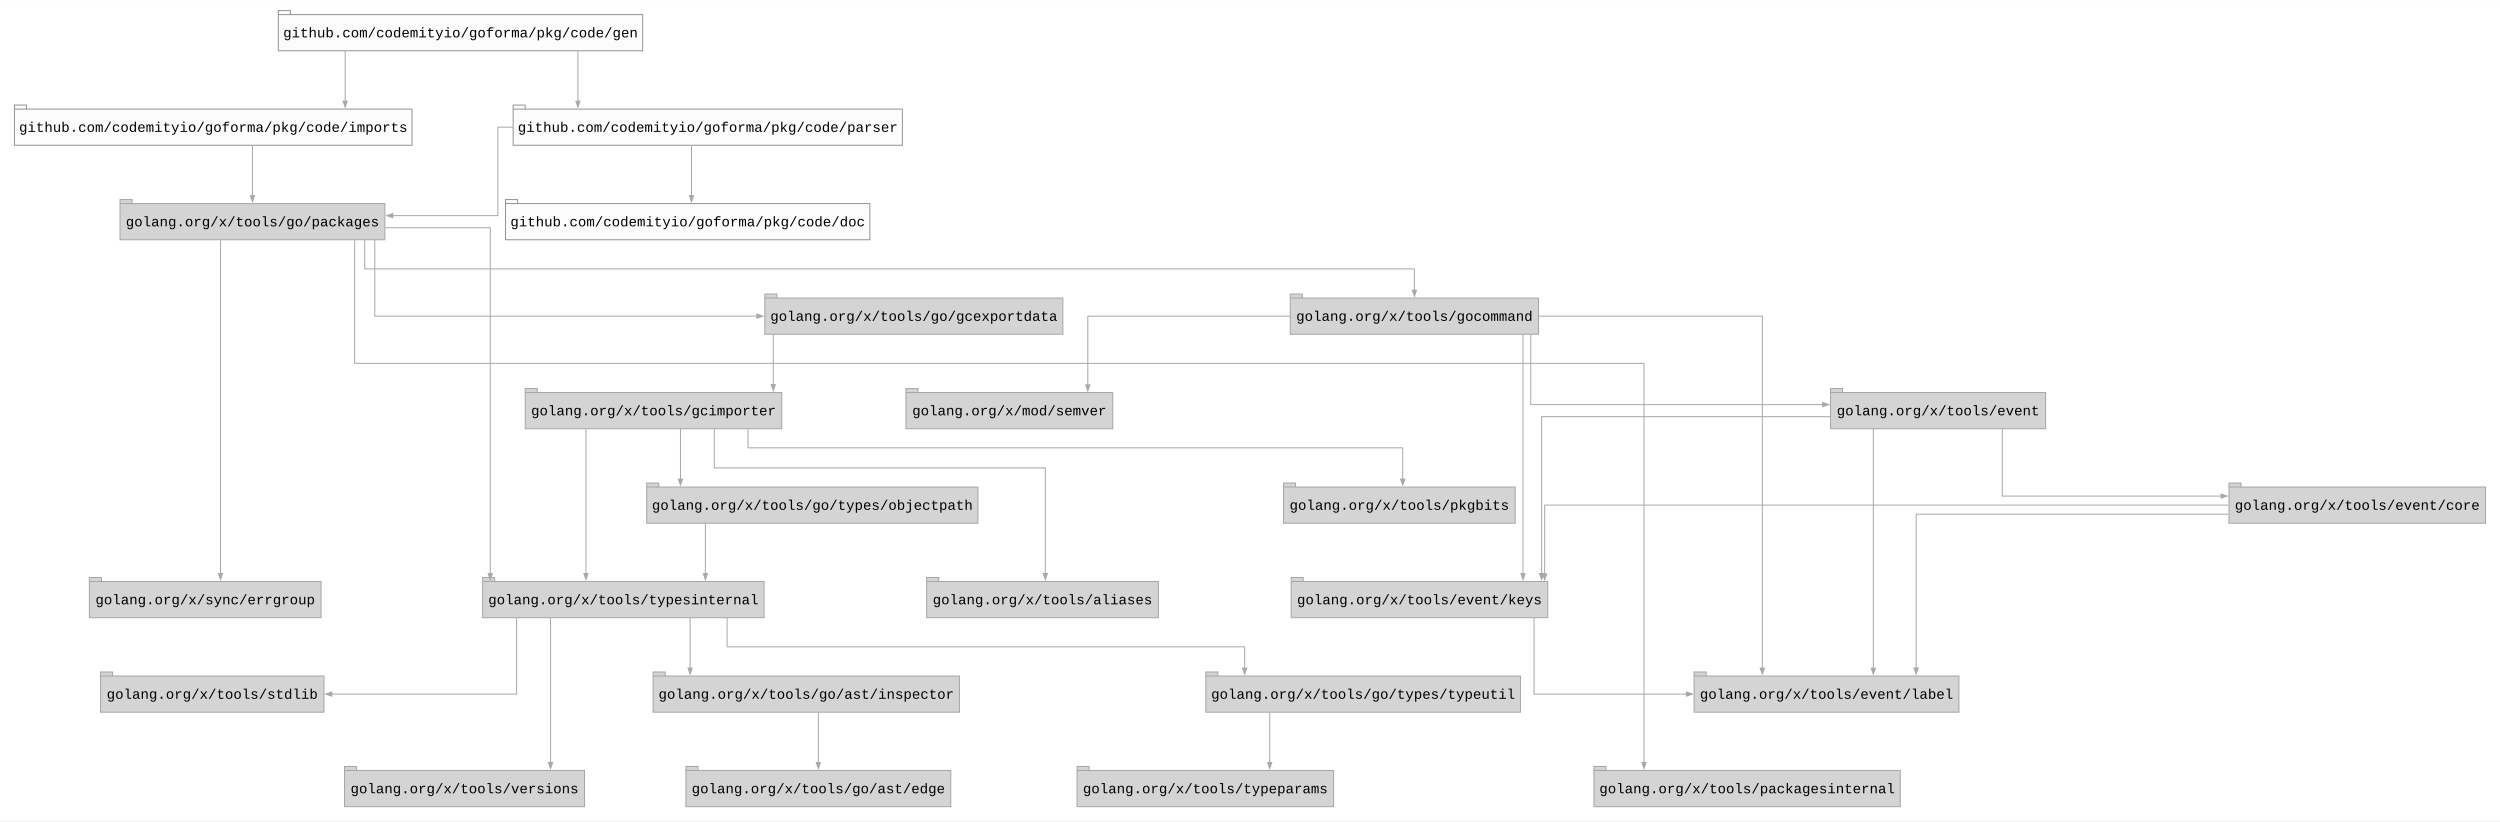
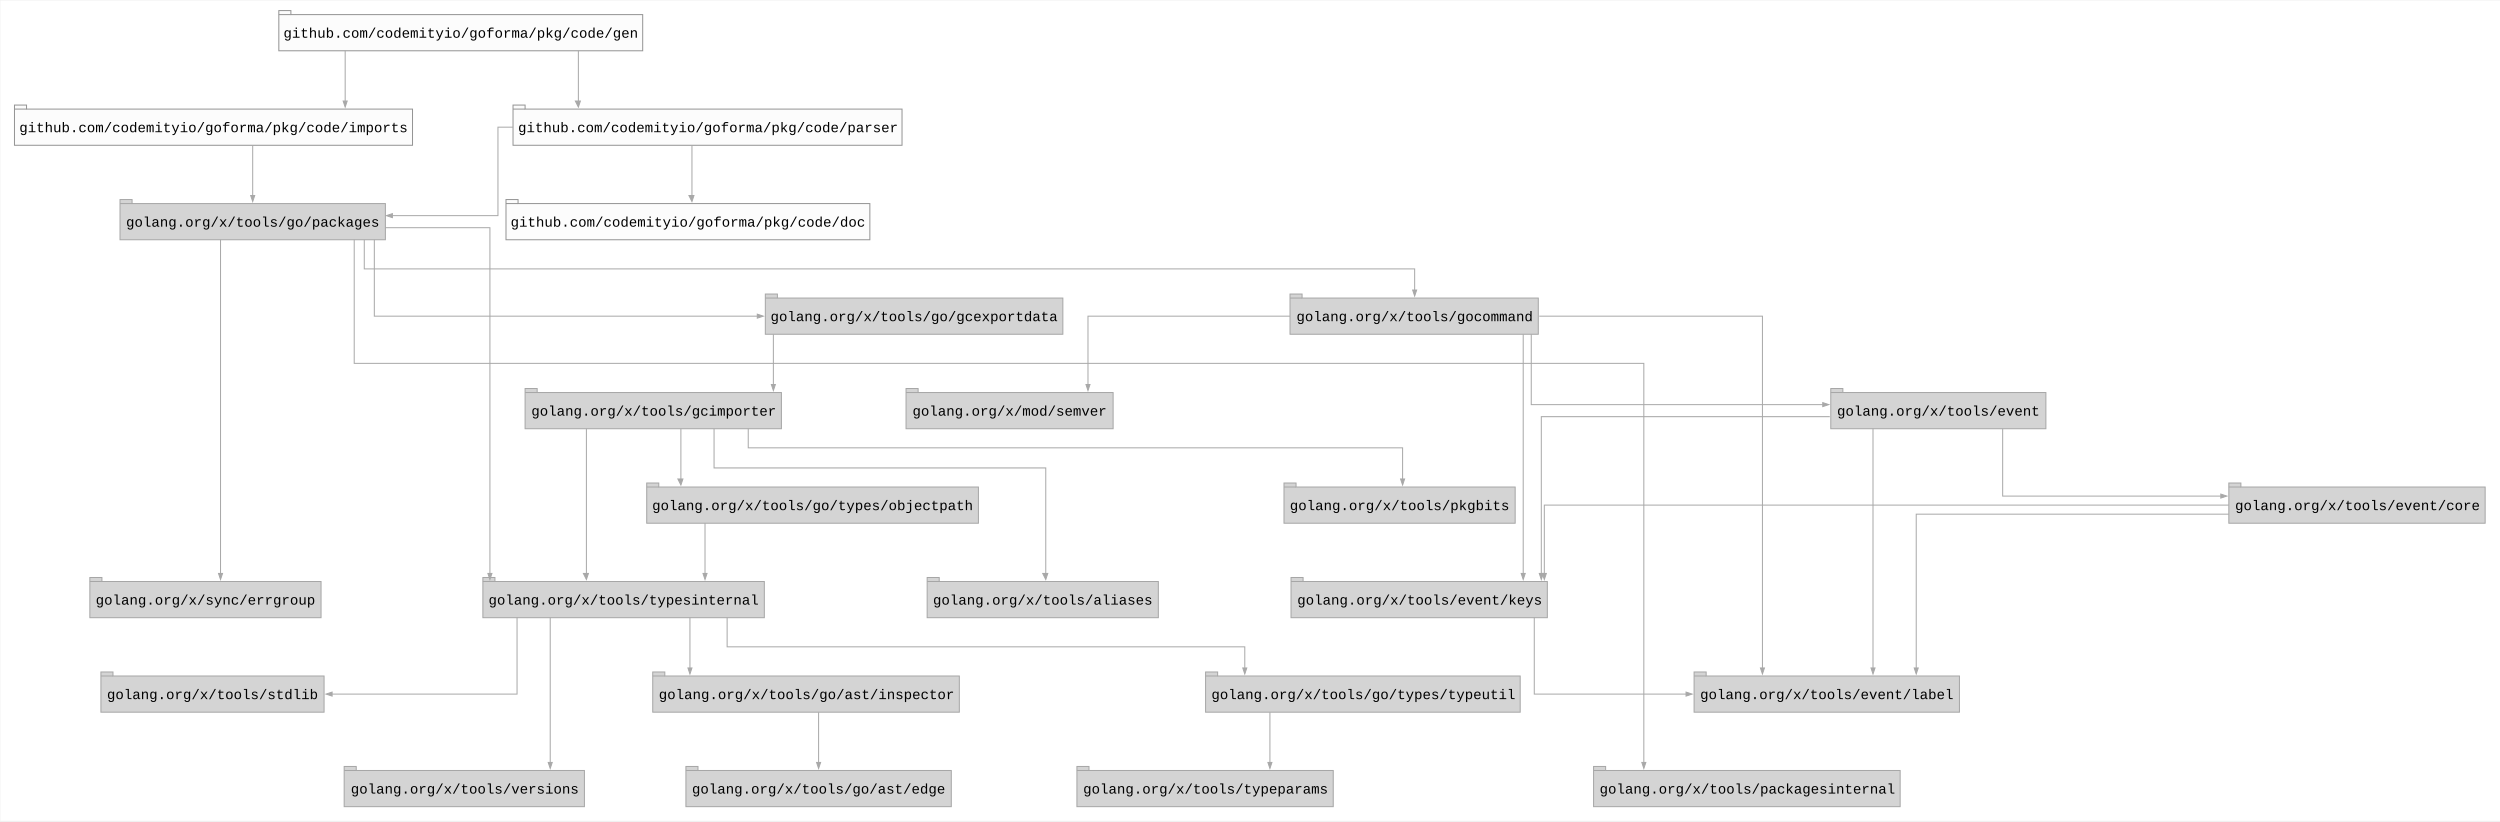
<svg xmlns="http://www.w3.org/2000/svg" width="2487pt" height="817pt" viewBox="0.00 0.00 2487.18 816.80">
  <g id="graph0" class="graph" transform="scale(1 1) rotate(0) translate(14.4 802.4)">
-     <polygon fill="white" stroke="none" points="-14.4,14.4 -14.4,-802.4 2472.78,-802.4 2472.78,14.4 -14.4,14.4" />
+     <polygon fill="white" stroke="none" points="-14,14 -14,-802 2473,-802 2473,14 -14,14" />
    <g id="node1" class="node">
-       <polygon fill="#fcfcfc" stroke="#949494" points="851,-600 500.5,-600 500.5,-604 488.5,-604 488.5,-564 851,-564 851,-600" />
-       <polyline fill="none" stroke="#949494" points="488.5,-600 500.5,-600" />
-       <text text-anchor="middle" x="669.75" y="-577.33" font-family="Courier New" font-size="14.00">github.com/codemityio/goforma/pkg/code/doc</text>
+       <polygon fill="#fcfcfc" stroke="#949494" points="851,-600 501,-600 501,-604 489,-604 489,-564 851,-564 851,-600" />
+       <polyline fill="none" stroke="#949494" points="489,-600 501,-600" />
+       <text text-anchor="middle" x="670" y="-577" font-family="Courier New" font-size="14.00">github.com/codemityio/goforma/pkg/code/doc</text>
    </g>
    <g id="node2" class="node">
-       <polygon fill="#fcfcfc" stroke="#949494" points="625,-788 274.5,-788 274.5,-792 262.5,-792 262.5,-752 625,-752 625,-788" />
-       <polyline fill="none" stroke="#949494" points="262.5,-788 274.5,-788" />
-       <text text-anchor="middle" x="443.75" y="-765.33" font-family="Courier New" font-size="14.00">github.com/codemityio/goforma/pkg/code/gen</text>
+       <polygon fill="#fcfcfc" stroke="#949494" points="625,-788 275,-788 275,-792 263,-792 263,-752 625,-752 625,-788" />
+       <polyline fill="none" stroke="#949494" points="263,-788 275,-788" />
+       <text text-anchor="middle" x="444" y="-765" font-family="Courier New" font-size="14.00">github.com/codemityio/goforma/pkg/code/gen</text>
    </g>
    <g id="node3" class="node">
-       <polygon fill="#fcfcfc" stroke="#949494" points="395.5,-694 12,-694 12,-698 0,-698 0,-658 395.5,-658 395.5,-694" />
+       <polygon fill="#fcfcfc" stroke="#949494" points="396,-694 12,-694 12,-698 0,-698 0,-658 396,-658 396,-694" />
      <polyline fill="none" stroke="#949494" points="0,-694 12,-694" />
-       <text text-anchor="middle" x="197.75" y="-671.33" font-family="Courier New" font-size="14.00">github.com/codemityio/goforma/pkg/code/imports</text>
+       <text text-anchor="middle" x="198" y="-671" font-family="Courier New" font-size="14.00">github.com/codemityio/goforma/pkg/code/imports</text>
    </g>
    <g id="edge1" class="edge">
-       <path fill="none" stroke="#a8a8a8" d="M329,-751.88C329,-751.88 329,-701.9 329,-701.9" />
-       <polygon fill="#a8a8a8" stroke="#a8a8a8" points="331.1,-701.9 329,-695.9 326.9,-701.9 331.1,-701.9" />
+       <path fill="none" stroke="#a8a8a8" d="M329,-752C329,-752 329,-702 329,-702" />
+       <polygon fill="#a8a8a8" stroke="#a8a8a8" points="331,-702 329,-696 327,-702 331,-702" />
    </g>
    <g id="node4" class="node">
-       <polygon fill="#fcfcfc" stroke="#949494" points="883.38,-694 508.12,-694 508.12,-698 496.12,-698 496.12,-658 883.38,-658 883.38,-694" />
-       <polyline fill="none" stroke="#949494" points="496.12,-694 508.12,-694" />
-       <text text-anchor="middle" x="689.75" y="-671.33" font-family="Courier New" font-size="14.00">github.com/codemityio/goforma/pkg/code/parser</text>
+       <polygon fill="#fcfcfc" stroke="#949494" points="883,-694 508,-694 508,-698 496,-698 496,-658 883,-658 883,-694" />
+       <polyline fill="none" stroke="#949494" points="496,-694 508,-694" />
+       <text text-anchor="middle" x="690" y="-671" font-family="Courier New" font-size="14.00">github.com/codemityio/goforma/pkg/code/parser</text>
    </g>
    <g id="edge2" class="edge">
-       <path fill="none" stroke="#a8a8a8" d="M560.56,-751.88C560.56,-751.88 560.56,-701.9 560.56,-701.9" />
-       <polygon fill="#a8a8a8" stroke="#a8a8a8" points="562.66,-701.9 560.56,-695.9 558.46,-701.9 562.66,-701.9" />
+       <path fill="none" stroke="#a8a8a8" d="M561,-752C561,-752 561,-702 561,-702" />
+       <polygon fill="#a8a8a8" stroke="#a8a8a8" points="563,-702 561,-696 558,-702 563,-702" />
    </g>
    <g id="node5" class="node">
-       <polygon fill="#d4d4d4" stroke="#a6a6a6" points="368.5,-600 117,-600 117,-604 105,-604 105,-564 368.5,-564 368.5,-600" />
+       <polygon fill="#d4d4d4" stroke="#a6a6a6" points="369,-600 117,-600 117,-604 105,-604 105,-564 369,-564 369,-600" />
      <polyline fill="none" stroke="#a6a6a6" points="105,-600 117,-600" />
-       <text text-anchor="middle" x="236.75" y="-577.33" font-family="Courier New" font-size="14.00">golang.org/x/tools/go/packages</text>
+       <text text-anchor="middle" x="237" y="-577" font-family="Courier New" font-size="14.00">golang.org/x/tools/go/packages</text>
    </g>
    <g id="edge3" class="edge">
-       <path fill="none" stroke="#a8a8a8" d="M236.75,-657.88C236.75,-657.88 236.75,-607.9 236.75,-607.9" />
-       <polygon fill="#a8a8a8" stroke="#a8a8a8" points="238.85,-607.9 236.75,-601.9 234.65,-607.9 238.85,-607.9" />
+       <path fill="none" stroke="#a8a8a8" d="M237,-658C237,-658 237,-608 237,-608" />
+       <polygon fill="#a8a8a8" stroke="#a8a8a8" points="239,-608 237,-602 235,-608 239,-608" />
    </g>
    <g id="edge4" class="edge">
-       <path fill="none" stroke="#a8a8a8" d="M673.56,-657.88C673.56,-657.88 673.56,-607.9 673.56,-607.9" />
-       <polygon fill="#a8a8a8" stroke="#a8a8a8" points="675.66,-607.9 673.56,-601.9 671.46,-607.9 675.66,-607.9" />
+       <path fill="none" stroke="#a8a8a8" d="M674,-658C674,-658 674,-608 674,-608" />
+       <polygon fill="#a8a8a8" stroke="#a8a8a8" points="676,-608 674,-602 671,-608 676,-608" />
    </g>
    <g id="edge5" class="edge">
-       <path fill="none" stroke="#a8a8a8" d="M495.94,-676C486.54,-676 480.92,-676 480.92,-676 480.92,-676 480.92,-588 480.92,-588 480.92,-588 376.35,-588 376.35,-588" />
-       <polygon fill="#a8a8a8" stroke="#a8a8a8" points="376.35,-585.9 370.35,-588 376.35,-590.1 376.35,-585.9" />
+       <path fill="none" stroke="#a8a8a8" d="M496,-676C487,-676 481,-676 481,-676 481,-676 481,-588 481,-588 481,-588 376,-588 376,-588" />
+       <polygon fill="#a8a8a8" stroke="#a8a8a8" points="376,-586 370,-588 376,-590 376,-586" />
    </g>
    <g id="node7" class="node">
-       <polygon fill="#d4d4d4" stroke="#a6a6a6" points="305,-224 86.5,-224 86.5,-228 74.5,-228 74.5,-188 305,-188 305,-224" />
-       <polyline fill="none" stroke="#a6a6a6" points="74.5,-224 86.5,-224" />
-       <text text-anchor="middle" x="189.75" y="-201.32" font-family="Courier New" font-size="14.00">golang.org/x/sync/errgroup</text>
+       <polygon fill="#d4d4d4" stroke="#a6a6a6" points="305,-224 87,-224 87,-228 75,-228 75,-188 305,-188 305,-224" />
+       <polyline fill="none" stroke="#a6a6a6" points="75,-224 87,-224" />
+       <text text-anchor="middle" x="190" y="-201" font-family="Courier New" font-size="14.00">golang.org/x/sync/errgroup</text>
    </g>
    <g id="edge8" class="edge">
-       <path fill="none" stroke="#a8a8a8" d="M205,-563.61C205,-563.61 205,-231.87 205,-231.87" />
-       <polygon fill="#a8a8a8" stroke="#a8a8a8" points="207.1,-231.87 205,-225.87 202.9,-231.87 207.1,-231.87" />
+       <path fill="none" stroke="#a8a8a8" d="M205,-564C205,-564 205,-232 205,-232" />
+       <polygon fill="#a8a8a8" stroke="#a8a8a8" points="207,-232 205,-226 203,-232 207,-232" />
    </g>
    <g id="node10" class="node">
-       <polygon fill="#d4d4d4" stroke="#a6a6a6" points="1043,-506 758.5,-506 758.5,-510 746.5,-510 746.5,-470 1043,-470 1043,-506" />
-       <polyline fill="none" stroke="#a6a6a6" points="746.5,-506 758.5,-506" />
-       <text text-anchor="middle" x="894.75" y="-483.32" font-family="Courier New" font-size="14.00">golang.org/x/tools/go/gcexportdata</text>
+       <polygon fill="#d4d4d4" stroke="#a6a6a6" points="1043,-506 759,-506 759,-510 747,-510 747,-470 1043,-470 1043,-506" />
+       <polyline fill="none" stroke="#a6a6a6" points="747,-506 759,-506" />
+       <text text-anchor="middle" x="895" y="-483" font-family="Courier New" font-size="14.00">golang.org/x/tools/go/gcexportdata</text>
    </g>
    <g id="edge9" class="edge">
-       <path fill="none" stroke="#a8a8a8" d="M358.47,-563.88C358.47,-536.56 358.47,-488 358.47,-488 358.47,-488 738.56,-488 738.56,-488" />
-       <polygon fill="#a8a8a8" stroke="#a8a8a8" points="738.56,-490.1 744.56,-488 738.56,-485.9 738.56,-490.1" />
+       <path fill="none" stroke="#a8a8a8" d="M358,-564C358,-537 358,-488 358,-488 358,-488 739,-488 739,-488" />
+       <polygon fill="#a8a8a8" stroke="#a8a8a8" points="739,-490 745,-488 739,-486 739,-490" />
    </g>
    <g id="node12" class="node">
-       <polygon fill="#d4d4d4" stroke="#a6a6a6" points="1516.25,-506 1281.25,-506 1281.25,-510 1269.25,-510 1269.25,-470 1516.25,-470 1516.25,-506" />
-       <polyline fill="none" stroke="#a6a6a6" points="1269.25,-506 1281.25,-506" />
-       <text text-anchor="middle" x="1392.75" y="-483.32" font-family="Courier New" font-size="14.00">golang.org/x/tools/gocommand</text>
+       <polygon fill="#d4d4d4" stroke="#a6a6a6" points="1516,-506 1281,-506 1281,-510 1269,-510 1269,-470 1516,-470 1516,-506" />
+       <polyline fill="none" stroke="#a6a6a6" points="1269,-506 1281,-506" />
+       <text text-anchor="middle" x="1393" y="-483" font-family="Courier New" font-size="14.00">golang.org/x/tools/gocommand</text>
    </g>
    <g id="edge10" class="edge">
-       <path fill="none" stroke="#a8a8a8" d="M348.44,-563.69C348.44,-550.5 348.44,-535 348.44,-535 348.44,-535 1392.75,-535 1392.75,-535 1392.75,-535 1392.75,-513.82 1392.75,-513.82" />
-       <polygon fill="#a8a8a8" stroke="#a8a8a8" points="1394.85,-513.82 1392.75,-507.82 1390.65,-513.82 1394.85,-513.82" />
+       <path fill="none" stroke="#a8a8a8" d="M348,-564C348,-551 348,-535 348,-535 348,-535 1393,-535 1393,-535 1393,-535 1393,-514 1393,-514" />
+       <polygon fill="#a8a8a8" stroke="#a8a8a8" points="1395,-514 1393,-508 1391,-514 1395,-514" />
    </g>
    <g id="node13" class="node">
-       <polygon fill="#d4d4d4" stroke="#a6a6a6" points="1876.12,-36 1583.38,-36 1583.38,-40 1571.38,-40 1571.38,0 1876.12,0 1876.12,-36" />
-       <polyline fill="none" stroke="#a6a6a6" points="1571.38,-36 1583.38,-36" />
-       <text text-anchor="middle" x="1723.75" y="-13.32" font-family="Courier New" font-size="14.00">golang.org/x/tools/packagesinternal</text>
+       <polygon fill="#d4d4d4" stroke="#a6a6a6" points="1876,-36 1583,-36 1583,-40 1571,-40 1571,0 1876,0 1876,-36" />
+       <polyline fill="none" stroke="#a6a6a6" points="1571,-36 1583,-36" />
+       <text text-anchor="middle" x="1724" y="-13" font-family="Courier New" font-size="14.00">golang.org/x/tools/packagesinternal</text>
    </g>
    <g id="edge11" class="edge">
-       <path fill="none" stroke="#a8a8a8" d="M338.41,-563.57C338.41,-525.35 338.41,-441 338.41,-441 338.41,-441 1621.19,-441 1621.19,-441 1621.19,-441 1621.19,-43.96 1621.19,-43.96" />
-       <polygon fill="#a8a8a8" stroke="#a8a8a8" points="1623.29,-43.96 1621.19,-37.96 1619.09,-43.96 1623.29,-43.96" />
+       <path fill="none" stroke="#a8a8a8" d="M338,-564C338,-525 338,-441 338,-441 338,-441 1621,-441 1621,-441 1621,-441 1621,-44 1621,-44" />
+       <polygon fill="#a8a8a8" stroke="#a8a8a8" points="1623,-44 1621,-38 1619,-44 1623,-44" />
    </g>
    <g id="node14" class="node">
-       <polygon fill="#d4d4d4" stroke="#a6a6a6" points="745.75,-224 477.75,-224 477.75,-228 465.75,-228 465.75,-188 745.75,-188 745.75,-224" />
-       <polyline fill="none" stroke="#a6a6a6" points="465.75,-224 477.75,-224" />
-       <text text-anchor="middle" x="605.75" y="-201.32" font-family="Courier New" font-size="14.00">golang.org/x/tools/typesinternal</text>
+       <polygon fill="#d4d4d4" stroke="#a6a6a6" points="746,-224 478,-224 478,-228 466,-228 466,-188 746,-188 746,-224" />
+       <polyline fill="none" stroke="#a6a6a6" points="466,-224 478,-224" />
+       <text text-anchor="middle" x="606" y="-201" font-family="Courier New" font-size="14.00">golang.org/x/tools/typesinternal</text>
    </g>
    <g id="edge12" class="edge">
-       <path fill="none" stroke="#a8a8a8" d="M368.88,-576C423.07,-576 473.33,-576 473.33,-576 473.33,-576 473.33,-231.86 473.33,-231.86" />
-       <polygon fill="#a8a8a8" stroke="#a8a8a8" points="475.43,-231.86 473.33,-225.86 471.23,-231.86 475.43,-231.86" />
+       <path fill="none" stroke="#a8a8a8" d="M369,-576C423,-576 473,-576 473,-576 473,-576 473,-232 473,-232" />
+       <polygon fill="#a8a8a8" stroke="#a8a8a8" points="475,-232 473,-226 471,-232 475,-232" />
    </g>
    <g id="node6" class="node">
-       <polygon fill="#d4d4d4" stroke="#a6a6a6" points="1092.62,-412 898.88,-412 898.88,-416 886.88,-416 886.88,-376 1092.62,-376 1092.62,-412" />
-       <polyline fill="none" stroke="#a6a6a6" points="886.88,-412 898.88,-412" />
-       <text text-anchor="middle" x="989.75" y="-389.32" font-family="Courier New" font-size="14.00">golang.org/x/mod/semver</text>
+       <polygon fill="#d4d4d4" stroke="#a6a6a6" points="1093,-412 899,-412 899,-416 887,-416 887,-376 1093,-376 1093,-412" />
+       <polyline fill="none" stroke="#a6a6a6" points="887,-412 899,-412" />
+       <text text-anchor="middle" x="990" y="-389" font-family="Courier New" font-size="14.00">golang.org/x/mod/semver</text>
    </g>
    <g id="node8" class="node">
-       <polygon fill="#d4d4d4" stroke="#a6a6a6" points="931.5,-36 680,-36 680,-40 668,-40 668,0 931.5,0 931.5,-36" />
+       <polygon fill="#d4d4d4" stroke="#a6a6a6" points="932,-36 680,-36 680,-40 668,-40 668,0 932,0 932,-36" />
      <polyline fill="none" stroke="#a6a6a6" points="668,-36 680,-36" />
-       <text text-anchor="middle" x="799.75" y="-13.32" font-family="Courier New" font-size="14.00">golang.org/x/tools/go/ast/edge</text>
+       <text text-anchor="middle" x="800" y="-13" font-family="Courier New" font-size="14.00">golang.org/x/tools/go/ast/edge</text>
    </g>
    <g id="node9" class="node">
-       <polygon fill="#d4d4d4" stroke="#a6a6a6" points="940.12,-130 647.38,-130 647.38,-134 635.38,-134 635.38,-94 940.12,-94 940.12,-130" />
-       <polyline fill="none" stroke="#a6a6a6" points="635.38,-130 647.38,-130" />
-       <text text-anchor="middle" x="787.75" y="-107.33" font-family="Courier New" font-size="14.00">golang.org/x/tools/go/ast/inspector</text>
+       <polygon fill="#d4d4d4" stroke="#a6a6a6" points="940,-130 647,-130 647,-134 635,-134 635,-94 940,-94 940,-130" />
+       <polyline fill="none" stroke="#a6a6a6" points="635,-130 647,-130" />
+       <text text-anchor="middle" x="788" y="-107" font-family="Courier New" font-size="14.00">golang.org/x/tools/go/ast/inspector</text>
    </g>
    <g id="edge6" class="edge">
-       <path fill="none" stroke="#a8a8a8" d="M799.75,-93.88C799.75,-93.88 799.75,-43.9 799.75,-43.9" />
-       <polygon fill="#a8a8a8" stroke="#a8a8a8" points="801.85,-43.9 799.75,-37.9 797.65,-43.9 801.85,-43.9" />
+       <path fill="none" stroke="#a8a8a8" d="M800,-94C800,-94 800,-44 800,-44" />
+       <polygon fill="#a8a8a8" stroke="#a8a8a8" points="802,-44 800,-38 798,-44 802,-44" />
    </g>
    <g id="node11" class="node">
-       <polygon fill="#d4d4d4" stroke="#a6a6a6" points="763.38,-412 520.12,-412 520.12,-416 508.12,-416 508.12,-376 763.38,-376 763.38,-412" />
-       <polyline fill="none" stroke="#a6a6a6" points="508.12,-412 520.12,-412" />
-       <text text-anchor="middle" x="635.75" y="-389.32" font-family="Courier New" font-size="14.00">golang.org/x/tools/gcimporter</text>
+       <polygon fill="#d4d4d4" stroke="#a6a6a6" points="763,-412 520,-412 520,-416 508,-416 508,-376 763,-376 763,-412" />
+       <polyline fill="none" stroke="#a6a6a6" points="508,-412 520,-412" />
+       <text text-anchor="middle" x="636" y="-389" font-family="Courier New" font-size="14.00">golang.org/x/tools/gcimporter</text>
    </g>
    <g id="edge7" class="edge">
-       <path fill="none" stroke="#a8a8a8" d="M754.94,-469.88C754.94,-469.88 754.94,-419.9 754.94,-419.9" />
-       <polygon fill="#a8a8a8" stroke="#a8a8a8" points="757.04,-419.9 754.94,-413.9 752.84,-419.9 757.04,-419.9" />
+       <path fill="none" stroke="#a8a8a8" d="M755,-470C755,-470 755,-420 755,-420" />
+       <polygon fill="#a8a8a8" stroke="#a8a8a8" points="757,-420 755,-414 753,-420 757,-420" />
    </g>
    <g id="edge24" class="edge">
-       <path fill="none" stroke="#a8a8a8" d="M568.56,-375.63C568.56,-375.63 568.56,-231.96 568.56,-231.96" />
-       <polygon fill="#a8a8a8" stroke="#a8a8a8" points="570.66,-231.96 568.56,-225.96 566.46,-231.96 570.66,-231.96" />
+       <path fill="none" stroke="#a8a8a8" d="M569,-376C569,-376 569,-232 569,-232" />
+       <polygon fill="#a8a8a8" stroke="#a8a8a8" points="571,-232 569,-226 566,-232 571,-232" />
    </g>
    <g id="node15" class="node">
-       <polygon fill="#d4d4d4" stroke="#a6a6a6" points="958.5,-318 641,-318 641,-322 629,-322 629,-282 958.5,-282 958.5,-318" />
+       <polygon fill="#d4d4d4" stroke="#a6a6a6" points="959,-318 641,-318 641,-322 629,-322 629,-282 959,-282 959,-318" />
      <polyline fill="none" stroke="#a6a6a6" points="629,-318 641,-318" />
-       <text text-anchor="middle" x="793.75" y="-295.32" font-family="Courier New" font-size="14.00">golang.org/x/tools/go/types/objectpath</text>
+       <text text-anchor="middle" x="794" y="-295" font-family="Courier New" font-size="14.00">golang.org/x/tools/go/types/objectpath</text>
    </g>
    <g id="edge21" class="edge">
-       <path fill="none" stroke="#a8a8a8" d="M662.59,-375.88C662.59,-375.88 662.59,-325.9 662.59,-325.9" />
-       <polygon fill="#a8a8a8" stroke="#a8a8a8" points="664.69,-325.9 662.59,-319.9 660.49,-325.9 664.69,-325.9" />
+       <path fill="none" stroke="#a8a8a8" d="M663,-376C663,-376 663,-326 663,-326" />
+       <polygon fill="#a8a8a8" stroke="#a8a8a8" points="665,-326 663,-320 660,-326 665,-326" />
    </g>
    <g id="node18" class="node">
-       <polygon fill="#d4d4d4" stroke="#a6a6a6" points="1138,-224 919.5,-224 919.5,-228 907.5,-228 907.5,-188 1138,-188 1138,-224" />
-       <polyline fill="none" stroke="#a6a6a6" points="907.5,-224 919.5,-224" />
-       <text text-anchor="middle" x="1022.75" y="-201.32" font-family="Courier New" font-size="14.00">golang.org/x/tools/aliases</text>
+       <polygon fill="#d4d4d4" stroke="#a6a6a6" points="1138,-224 920,-224 920,-228 908,-228 908,-188 1138,-188 1138,-224" />
+       <polyline fill="none" stroke="#a6a6a6" points="908,-224 920,-224" />
+       <text text-anchor="middle" x="1023" y="-201" font-family="Courier New" font-size="14.00">golang.org/x/tools/aliases</text>
    </g>
    <g id="edge22" class="edge">
-       <path fill="none" stroke="#a8a8a8" d="M696.19,-375.65C696.19,-358.99 696.19,-337 696.19,-337 696.19,-337 1025.56,-337 1025.56,-337 1025.56,-337 1025.56,-232 1025.56,-232" />
-       <polygon fill="#a8a8a8" stroke="#a8a8a8" points="1027.66,-232 1025.56,-226 1023.46,-232 1027.66,-232" />
+       <path fill="none" stroke="#a8a8a8" d="M696,-376C696,-359 696,-337 696,-337 696,-337 1026,-337 1026,-337 1026,-337 1026,-232 1026,-232" />
+       <polygon fill="#a8a8a8" stroke="#a8a8a8" points="1028,-232 1026,-226 1023,-232 1028,-232" />
    </g>
    <g id="node23" class="node">
-       <polygon fill="#d4d4d4" stroke="#a6a6a6" points="1493,-318 1274.5,-318 1274.5,-322 1262.5,-322 1262.5,-282 1493,-282 1493,-318" />
-       <polyline fill="none" stroke="#a6a6a6" points="1262.5,-318 1274.5,-318" />
-       <text text-anchor="middle" x="1377.75" y="-295.32" font-family="Courier New" font-size="14.00">golang.org/x/tools/pkgbits</text>
+       <polygon fill="#d4d4d4" stroke="#a6a6a6" points="1493,-318 1275,-318 1275,-322 1263,-322 1263,-282 1493,-282 1493,-318" />
+       <polyline fill="none" stroke="#a6a6a6" points="1263,-318 1275,-318" />
+       <text text-anchor="middle" x="1378" y="-295" font-family="Courier New" font-size="14.00">golang.org/x/tools/pkgbits</text>
    </g>
    <g id="edge23" class="edge">
-       <path fill="none" stroke="#a8a8a8" d="M729.78,-375.5C729.78,-366.25 729.78,-357 729.78,-357 729.78,-357 1381.12,-357 1381.12,-357 1381.12,-357 1381.12,-325.86 1381.12,-325.86" />
-       <polygon fill="#a8a8a8" stroke="#a8a8a8" points="1383.23,-325.86 1381.13,-319.86 1379.03,-325.86 1383.23,-325.86" />
+       <path fill="none" stroke="#a8a8a8" d="M730,-376C730,-366 730,-357 730,-357 730,-357 1381,-357 1381,-357 1381,-357 1381,-326 1381,-326" />
+       <polygon fill="#a8a8a8" stroke="#a8a8a8" points="1383,-326 1381,-320 1379,-326 1383,-326" />
    </g>
    <g id="edge25" class="edge">
-       <path fill="none" stroke="#a8a8a8" d="M1268.98,-488C1177.15,-488 1067.81,-488 1067.81,-488 1067.81,-488 1067.81,-419.64 1067.81,-419.64" />
-       <polygon fill="#a8a8a8" stroke="#a8a8a8" points="1069.91,-419.64 1067.81,-413.64 1065.71,-419.64 1069.91,-419.64" />
+       <path fill="none" stroke="#a8a8a8" d="M1269,-488C1177,-488 1068,-488 1068,-488 1068,-488 1068,-420 1068,-420" />
+       <polygon fill="#a8a8a8" stroke="#a8a8a8" points="1070,-420 1068,-414 1066,-420 1070,-420" />
    </g>
    <g id="node19" class="node">
-       <polygon fill="#d4d4d4" stroke="#a6a6a6" points="2020.75,-412 1818.75,-412 1818.75,-416 1806.75,-416 1806.75,-376 2020.75,-376 2020.75,-412" />
-       <polyline fill="none" stroke="#a6a6a6" points="1806.75,-412 1818.75,-412" />
-       <text text-anchor="middle" x="1913.75" y="-389.32" font-family="Courier New" font-size="14.00">golang.org/x/tools/event</text>
+       <polygon fill="#d4d4d4" stroke="#a6a6a6" points="2021,-412 1819,-412 1819,-416 1807,-416 1807,-376 2021,-376 2021,-412" />
+       <polyline fill="none" stroke="#a6a6a6" points="1807,-412 1819,-412" />
+       <text text-anchor="middle" x="1914" y="-389" font-family="Courier New" font-size="14.00">golang.org/x/tools/event</text>
    </g>
    <g id="edge26" class="edge">
-       <path fill="none" stroke="#a8a8a8" d="M1508.5,-469.77C1508.5,-443.99 1508.5,-400 1508.5,-400 1508.5,-400 1798.97,-400 1798.97,-400" />
-       <polygon fill="#a8a8a8" stroke="#a8a8a8" points="1798.97,-402.1 1804.97,-400 1798.97,-397.9 1798.97,-402.1" />
+       <path fill="none" stroke="#a8a8a8" d="M1509,-470C1509,-444 1509,-400 1509,-400 1509,-400 1799,-400 1799,-400" />
+       <polygon fill="#a8a8a8" stroke="#a8a8a8" points="1799,-402 1805,-400 1799,-398 1799,-402" />
    </g>
    <g id="node21" class="node">
-       <polygon fill="#d4d4d4" stroke="#a6a6a6" points="1525.38,-224 1282.12,-224 1282.12,-228 1270.12,-228 1270.12,-188 1525.38,-188 1525.38,-224" />
-       <polyline fill="none" stroke="#a6a6a6" points="1270.12,-224 1282.12,-224" />
-       <text text-anchor="middle" x="1397.75" y="-201.32" font-family="Courier New" font-size="14.00">golang.org/x/tools/event/keys</text>
+       <polygon fill="#d4d4d4" stroke="#a6a6a6" points="1525,-224 1282,-224 1282,-228 1270,-228 1270,-188 1525,-188 1525,-224" />
+       <polyline fill="none" stroke="#a6a6a6" points="1270,-224 1282,-224" />
+       <text text-anchor="middle" x="1398" y="-201" font-family="Courier New" font-size="14.00">golang.org/x/tools/event/keys</text>
    </g>
    <g id="edge27" class="edge">
-       <path fill="none" stroke="#a8a8a8" d="M1500.75,-469.93C1500.75,-469.93 1500.75,-231.8 1500.75,-231.8" />
-       <polygon fill="#a8a8a8" stroke="#a8a8a8" points="1502.85,-231.8 1500.75,-225.8 1498.65,-231.8 1502.85,-231.8" />
+       <path fill="none" stroke="#a8a8a8" d="M1501,-470C1501,-470 1501,-232 1501,-232" />
+       <polygon fill="#a8a8a8" stroke="#a8a8a8" points="1503,-232 1501,-226 1499,-232 1503,-232" />
    </g>
    <g id="node22" class="node">
-       <polygon fill="#d4d4d4" stroke="#a6a6a6" points="1934.5,-130 1683,-130 1683,-134 1671,-134 1671,-94 1934.5,-94 1934.5,-130" />
+       <polygon fill="#d4d4d4" stroke="#a6a6a6" points="1935,-130 1683,-130 1683,-134 1671,-134 1671,-94 1935,-94 1935,-130" />
      <polyline fill="none" stroke="#a6a6a6" points="1671,-130 1683,-130" />
-       <text text-anchor="middle" x="1802.75" y="-107.33" font-family="Courier New" font-size="14.00">golang.org/x/tools/event/label</text>
+       <text text-anchor="middle" x="1803" y="-107" font-family="Courier New" font-size="14.00">golang.org/x/tools/event/label</text>
    </g>
    <g id="edge28" class="edge">
-       <path fill="none" stroke="#a8a8a8" d="M1516.73,-488C1616.05,-488 1738.88,-488 1738.88,-488 1738.88,-488 1738.88,-137.9 1738.88,-137.9" />
-       <polygon fill="#a8a8a8" stroke="#a8a8a8" points="1740.98,-137.9 1738.88,-131.9 1736.78,-137.9 1740.98,-137.9" />
+       <path fill="none" stroke="#a8a8a8" d="M1517,-488C1616,-488 1739,-488 1739,-488 1739,-488 1739,-138 1739,-138" />
+       <polygon fill="#a8a8a8" stroke="#a8a8a8" points="1741,-138 1739,-132 1737,-138 1741,-138" />
    </g>
    <g id="edge29" class="edge">
-       <path fill="none" stroke="#a8a8a8" d="M672.17,-187.88C672.17,-187.88 672.17,-137.9 672.17,-137.9" />
-       <polygon fill="#a8a8a8" stroke="#a8a8a8" points="674.27,-137.9 672.17,-131.9 670.07,-137.9 674.27,-137.9" />
+       <path fill="none" stroke="#a8a8a8" d="M672,-188C672,-188 672,-138 672,-138" />
+       <polygon fill="#a8a8a8" stroke="#a8a8a8" points="674,-138 672,-132 670,-138 674,-138" />
    </g>
    <g id="node16" class="node">
-       <polygon fill="#d4d4d4" stroke="#a6a6a6" points="1498.25,-130 1197.25,-130 1197.25,-134 1185.25,-134 1185.25,-94 1498.25,-94 1498.25,-130" />
-       <polyline fill="none" stroke="#a6a6a6" points="1185.25,-130 1197.25,-130" />
-       <text text-anchor="middle" x="1341.75" y="-107.33" font-family="Courier New" font-size="14.00">golang.org/x/tools/go/types/typeutil</text>
+       <polygon fill="#d4d4d4" stroke="#a6a6a6" points="1498,-130 1197,-130 1197,-134 1185,-134 1185,-94 1498,-94 1498,-130" />
+       <polyline fill="none" stroke="#a6a6a6" points="1185,-130 1197,-130" />
+       <text text-anchor="middle" x="1342" y="-107" font-family="Courier New" font-size="14.00">golang.org/x/tools/go/types/typeutil</text>
    </g>
    <g id="edge30" class="edge">
-       <path fill="none" stroke="#a8a8a8" d="M708.96,-187.69C708.96,-174.5 708.96,-159 708.96,-159 708.96,-159 1223.88,-159 1223.88,-159 1223.88,-159 1223.88,-137.82 1223.88,-137.82" />
-       <polygon fill="#a8a8a8" stroke="#a8a8a8" points="1225.98,-137.82 1223.88,-131.82 1221.78,-137.82 1225.98,-137.82" />
+       <path fill="none" stroke="#a8a8a8" d="M709,-188C709,-175 709,-159 709,-159 709,-159 1224,-159 1224,-159 1224,-159 1224,-138 1224,-138" />
+       <polygon fill="#a8a8a8" stroke="#a8a8a8" points="1226,-138 1224,-132 1222,-138 1226,-138" />
    </g>
    <g id="node24" class="node">
-       <polygon fill="#d4d4d4" stroke="#a6a6a6" points="307.88,-130 97.62,-130 97.62,-134 85.62,-134 85.62,-94 307.88,-94 307.88,-130" />
-       <polyline fill="none" stroke="#a6a6a6" points="85.62,-130 97.62,-130" />
-       <text text-anchor="middle" x="196.75" y="-107.33" font-family="Courier New" font-size="14.00">golang.org/x/tools/stdlib</text>
+       <polygon fill="#d4d4d4" stroke="#a6a6a6" points="308,-130 98,-130 98,-134 86,-134 86,-94 308,-94 308,-130" />
+       <polyline fill="none" stroke="#a6a6a6" points="86,-130 98,-130" />
+       <text text-anchor="middle" x="197" y="-107" font-family="Courier New" font-size="14.00">golang.org/x/tools/stdlib</text>
    </g>
    <g id="edge31" class="edge">
-       <path fill="none" stroke="#a8a8a8" d="M499.54,-187.88C499.54,-160.56 499.54,-112 499.54,-112 499.54,-112 315.72,-112 315.72,-112" />
-       <polygon fill="#a8a8a8" stroke="#a8a8a8" points="315.72,-109.9 309.72,-112 315.72,-114.1 315.72,-109.9" />
+       <path fill="none" stroke="#a8a8a8" d="M500,-188C500,-161 500,-112 500,-112 500,-112 316,-112 316,-112" />
+       <polygon fill="#a8a8a8" stroke="#a8a8a8" points="316,-110 310,-112 316,-114 316,-110" />
    </g>
    <g id="node25" class="node">
-       <polygon fill="#d4d4d4" stroke="#a6a6a6" points="567.12,-36 340.38,-36 340.38,-40 328.38,-40 328.38,0 567.12,0 567.12,-36" />
-       <polyline fill="none" stroke="#a6a6a6" points="328.38,-36 340.38,-36" />
-       <text text-anchor="middle" x="447.75" y="-13.32" font-family="Courier New" font-size="14.00">golang.org/x/tools/versions</text>
+       <polygon fill="#d4d4d4" stroke="#a6a6a6" points="567,-36 340,-36 340,-40 328,-40 328,0 567,0 567,-36" />
+       <polyline fill="none" stroke="#a6a6a6" points="328,-36 340,-36" />
+       <text text-anchor="middle" x="448" y="-13" font-family="Courier New" font-size="14.00">golang.org/x/tools/versions</text>
    </g>
    <g id="edge32" class="edge">
-       <path fill="none" stroke="#a8a8a8" d="M533.33,-187.63C533.33,-187.63 533.33,-43.96 533.33,-43.96" />
-       <polygon fill="#a8a8a8" stroke="#a8a8a8" points="535.43,-43.96 533.33,-37.96 531.23,-43.96 535.43,-43.96" />
+       <path fill="none" stroke="#a8a8a8" d="M533,-188C533,-188 533,-44 533,-44" />
+       <polygon fill="#a8a8a8" stroke="#a8a8a8" points="535,-44 533,-38 531,-44 535,-44" />
    </g>
    <g id="edge13" class="edge">
-       <path fill="none" stroke="#a8a8a8" d="M687.38,-281.88C687.38,-281.88 687.38,-231.9 687.38,-231.9" />
-       <polygon fill="#a8a8a8" stroke="#a8a8a8" points="689.48,-231.9 687.38,-225.9 685.28,-231.9 689.48,-231.9" />
+       <path fill="none" stroke="#a8a8a8" d="M687,-282C687,-282 687,-232 687,-232" />
+       <polygon fill="#a8a8a8" stroke="#a8a8a8" points="689,-232 687,-226 685,-232 689,-232" />
    </g>
    <g id="node17" class="node">
-       <polygon fill="#d4d4d4" stroke="#a6a6a6" points="1312.38,-36 1069.12,-36 1069.12,-40 1057.12,-40 1057.12,0 1312.38,0 1312.38,-36" />
-       <polyline fill="none" stroke="#a6a6a6" points="1057.12,-36 1069.12,-36" />
-       <text text-anchor="middle" x="1184.75" y="-13.32" font-family="Courier New" font-size="14.00">golang.org/x/tools/typeparams</text>
+       <polygon fill="#d4d4d4" stroke="#a6a6a6" points="1312,-36 1069,-36 1069,-40 1057,-40 1057,0 1312,0 1312,-36" />
+       <polyline fill="none" stroke="#a6a6a6" points="1057,-36 1069,-36" />
+       <text text-anchor="middle" x="1185" y="-13" font-family="Courier New" font-size="14.00">golang.org/x/tools/typeparams</text>
    </g>
    <g id="edge14" class="edge">
-       <path fill="none" stroke="#a8a8a8" d="M1248.81,-93.88C1248.81,-93.88 1248.81,-43.9 1248.81,-43.9" />
-       <polygon fill="#a8a8a8" stroke="#a8a8a8" points="1250.91,-43.9 1248.81,-37.9 1246.71,-43.9 1250.91,-43.9" />
+       <path fill="none" stroke="#a8a8a8" d="M1249,-94C1249,-94 1249,-44 1249,-44" />
+       <polygon fill="#a8a8a8" stroke="#a8a8a8" points="1251,-44 1249,-38 1247,-44 1251,-44" />
    </g>
    <g id="node20" class="node">
-       <polygon fill="#d4d4d4" stroke="#a6a6a6" points="2458.38,-318 2215.12,-318 2215.12,-322 2203.12,-322 2203.12,-282 2458.38,-282 2458.38,-318" />
-       <polyline fill="none" stroke="#a6a6a6" points="2203.12,-318 2215.12,-318" />
-       <text text-anchor="middle" x="2330.75" y="-295.32" font-family="Courier New" font-size="14.00">golang.org/x/tools/event/core</text>
+       <polygon fill="#d4d4d4" stroke="#a6a6a6" points="2458,-318 2215,-318 2215,-322 2203,-322 2203,-282 2458,-282 2458,-318" />
+       <polyline fill="none" stroke="#a6a6a6" points="2203,-318 2215,-318" />
+       <text text-anchor="middle" x="2331" y="-295" font-family="Courier New" font-size="14.00">golang.org/x/tools/event/core</text>
    </g>
    <g id="edge15" class="edge">
-       <path fill="none" stroke="#a8a8a8" d="M1977.62,-375.56C1977.62,-350.56 1977.62,-309 1977.62,-309 1977.62,-309 2195.25,-309 2195.25,-309" />
-       <polygon fill="#a8a8a8" stroke="#a8a8a8" points="2195.25,-311.1 2201.25,-309 2195.25,-306.9 2195.25,-311.1" />
+       <path fill="none" stroke="#a8a8a8" d="M1978,-376C1978,-351 1978,-309 1978,-309 1978,-309 2195,-309 2195,-309" />
+       <polygon fill="#a8a8a8" stroke="#a8a8a8" points="2195,-311 2201,-309 2195,-307 2195,-311" />
    </g>
    <g id="edge16" class="edge">
-       <path fill="none" stroke="#a8a8a8" d="M1806.48,-388C1689.68,-388 1519.29,-388 1519.29,-388 1519.29,-388 1519.29,-231.97 1519.29,-231.97" />
-       <polygon fill="#a8a8a8" stroke="#a8a8a8" points="1521.39,-231.97 1519.29,-225.97 1517.19,-231.97 1521.39,-231.97" />
+       <path fill="none" stroke="#a8a8a8" d="M1806,-388C1690,-388 1519,-388 1519,-388 1519,-388 1519,-232 1519,-232" />
+       <polygon fill="#a8a8a8" stroke="#a8a8a8" points="1521,-232 1519,-226 1517,-232 1521,-232" />
    </g>
    <g id="edge17" class="edge">
-       <path fill="none" stroke="#a8a8a8" d="M1849.33,-375.93C1849.33,-375.93 1849.33,-137.8 1849.33,-137.8" />
-       <polygon fill="#a8a8a8" stroke="#a8a8a8" points="1851.43,-137.8 1849.33,-131.8 1847.23,-137.8 1851.43,-137.8" />
+       <path fill="none" stroke="#a8a8a8" d="M1849,-376C1849,-376 1849,-138 1849,-138" />
+       <polygon fill="#a8a8a8" stroke="#a8a8a8" points="1851,-138 1849,-132 1847,-138 1851,-138" />
    </g>
    <g id="edge18" class="edge">
-       <path fill="none" stroke="#a8a8a8" d="M2202.65,-300C1974.7,-300 1522.33,-300 1522.33,-300 1522.33,-300 1522.33,-231.64 1522.33,-231.64" />
-       <polygon fill="#a8a8a8" stroke="#a8a8a8" points="1524.43,-231.64 1522.33,-225.64 1520.23,-231.64 1524.43,-231.64" />
+       <path fill="none" stroke="#a8a8a8" d="M2203,-300C1975,-300 1522,-300 1522,-300 1522,-300 1522,-232 1522,-232" />
+       <polygon fill="#a8a8a8" stroke="#a8a8a8" points="1524,-232 1522,-226 1520,-232 1524,-232" />
    </g>
    <g id="edge19" class="edge">
-       <path fill="none" stroke="#a8a8a8" d="M2202.64,-291C2073.11,-291 1891.92,-291 1891.92,-291 1891.92,-291 1891.92,-138 1891.92,-138" />
-       <polygon fill="#a8a8a8" stroke="#a8a8a8" points="1894.02,-138 1891.92,-132 1889.82,-138 1894.02,-138" />
+       <path fill="none" stroke="#a8a8a8" d="M2203,-291C2073,-291 1892,-291 1892,-291 1892,-291 1892,-138 1892,-138" />
+       <polygon fill="#a8a8a8" stroke="#a8a8a8" points="1894,-138 1892,-132 1890,-138 1894,-138" />
    </g>
    <g id="edge20" class="edge">
-       <path fill="none" stroke="#a8a8a8" d="M1511.81,-187.88C1511.81,-160.56 1511.81,-112 1511.81,-112 1511.81,-112 1663.39,-112 1663.39,-112" />
-       <polygon fill="#a8a8a8" stroke="#a8a8a8" points="1663.39,-114.1 1669.39,-112 1663.39,-109.9 1663.39,-114.1" />
+       <path fill="none" stroke="#a8a8a8" d="M1512,-188C1512,-161 1512,-112 1512,-112 1512,-112 1663,-112 1663,-112" />
+       <polygon fill="#a8a8a8" stroke="#a8a8a8" points="1663,-114 1669,-112 1663,-110 1663,-114" />
    </g>
  </g>
</svg>
